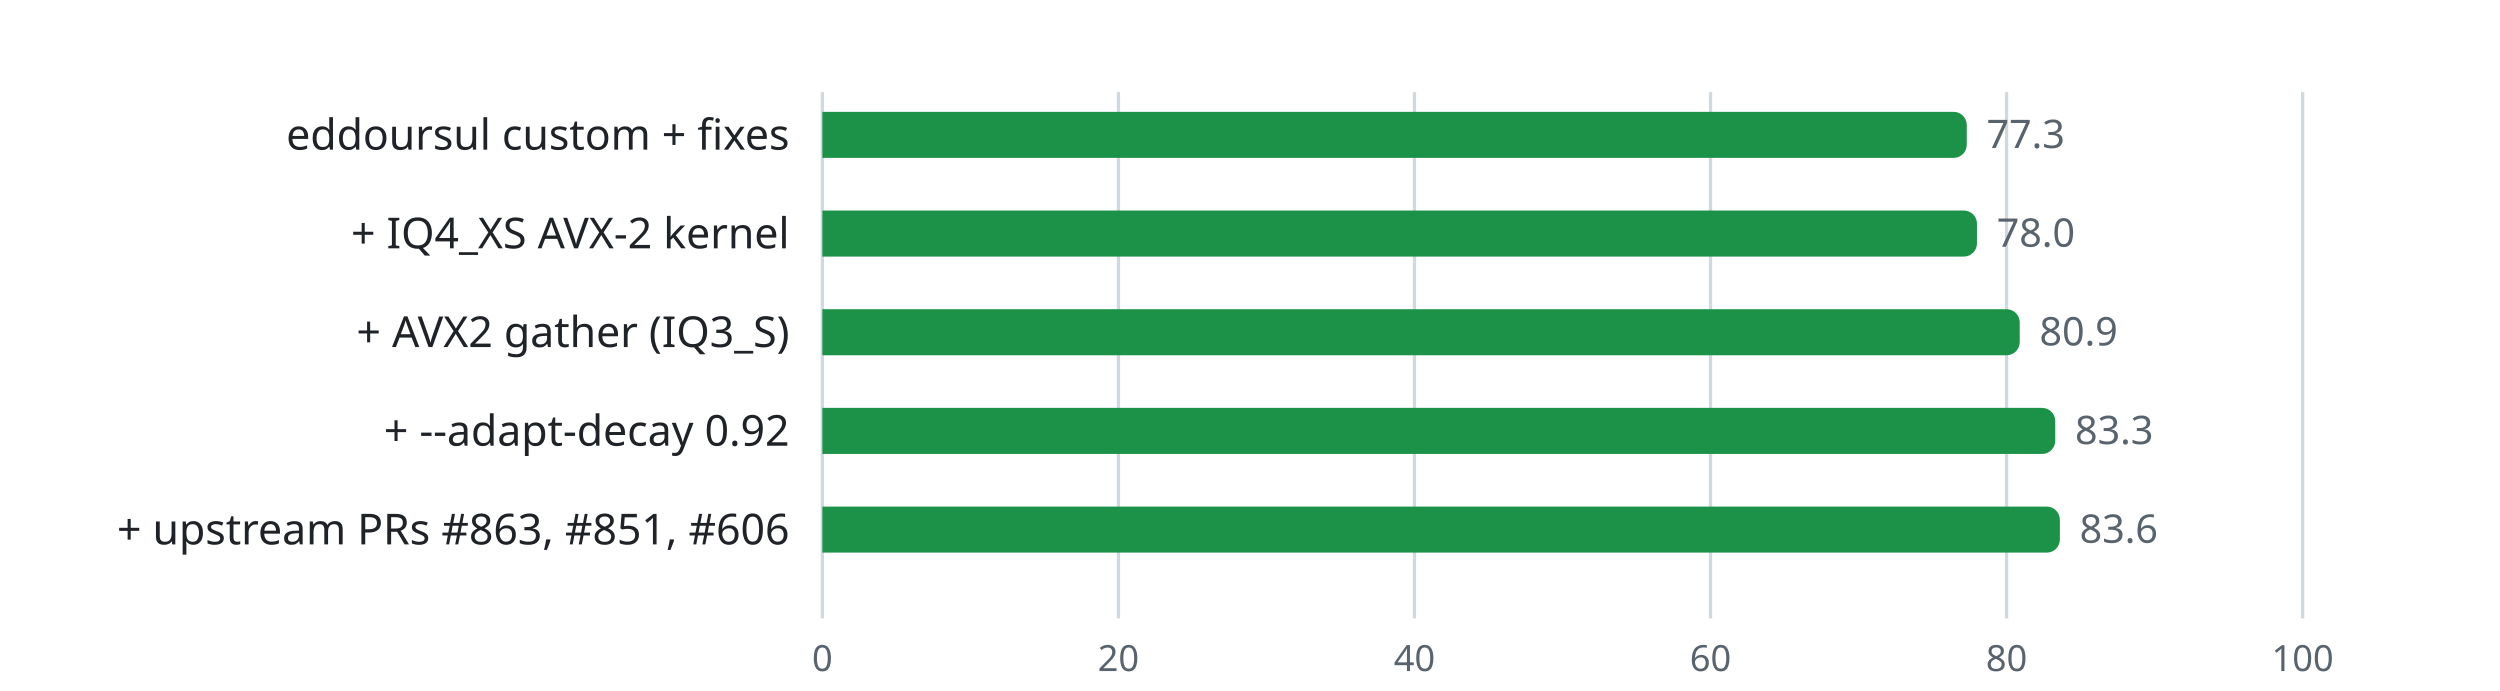
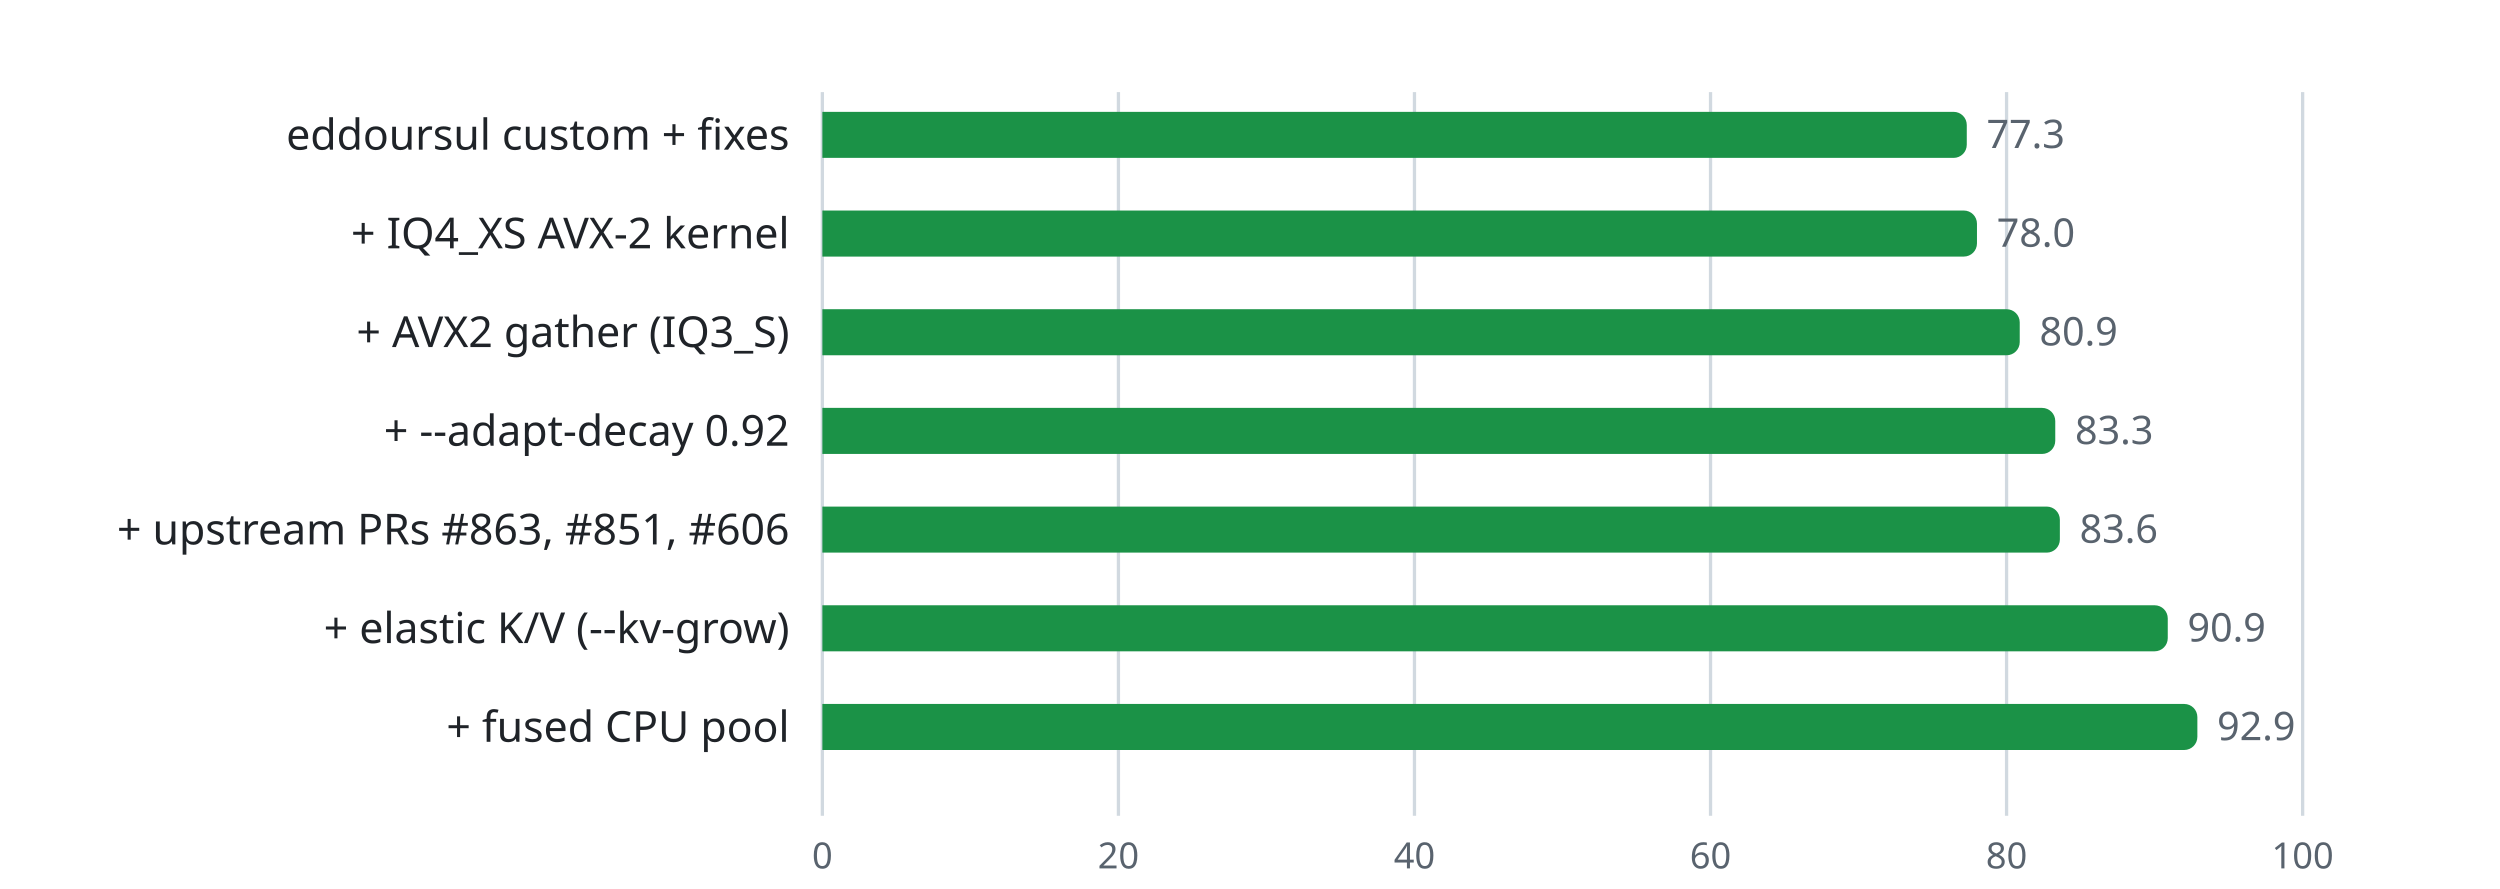
- <svg xmlns="http://www.w3.org/2000/svg" width="760" height="210" viewBox="0 0 760 210" role="img" aria-label="UD-IQ4_XS on the RTX 3090: what each change gave" font-family="-apple-system,BlinkMacSystemFont,'Segoe UI','Noto Sans',Helvetica,Arial,sans-serif">
-   <line x1="250.0" y1="28" x2="250.0" y2="188" stroke="#d1d9e0" stroke-width="1" />
-   <text x="250.0" y="204" font-size="11" fill="#59636e" text-anchor="middle">0</text>
-   <line x1="340.0" y1="28" x2="340.0" y2="188" stroke="#d1d9e0" stroke-width="1" />
-   <text x="340.0" y="204" font-size="11" fill="#59636e" text-anchor="middle">20</text>
-   <line x1="430.0" y1="28" x2="430.0" y2="188" stroke="#d1d9e0" stroke-width="1" />
-   <text x="430.0" y="204" font-size="11" fill="#59636e" text-anchor="middle">40</text>
-   <line x1="520.0" y1="28" x2="520.0" y2="188" stroke="#d1d9e0" stroke-width="1" />
-   <text x="520.0" y="204" font-size="11" fill="#59636e" text-anchor="middle">60</text>
-   <line x1="610.0" y1="28" x2="610.0" y2="188" stroke="#d1d9e0" stroke-width="1" />
-   <text x="610.0" y="204" font-size="11" fill="#59636e" text-anchor="middle">80</text>
-   <line x1="700.0" y1="28" x2="700.0" y2="188" stroke="#d1d9e0" stroke-width="1" />
-   <text x="700.0" y="204" font-size="11" fill="#59636e" text-anchor="middle">100</text>
+ <svg xmlns="http://www.w3.org/2000/svg" width="760" height="270" viewBox="0 0 760 270" role="img" aria-label="UD-IQ4_XS on the RTX 3090: what each change gave" font-family="-apple-system,BlinkMacSystemFont,'Segoe UI','Noto Sans',Helvetica,Arial,sans-serif">
+   <line x1="250.0" y1="28" x2="250.0" y2="248" stroke="#d1d9e0" stroke-width="1" />
+   <text x="250.0" y="264" font-size="11" fill="#59636e" text-anchor="middle">0</text>
+   <line x1="340.0" y1="28" x2="340.0" y2="248" stroke="#d1d9e0" stroke-width="1" />
+   <text x="340.0" y="264" font-size="11" fill="#59636e" text-anchor="middle">20</text>
+   <line x1="430.0" y1="28" x2="430.0" y2="248" stroke="#d1d9e0" stroke-width="1" />
+   <text x="430.0" y="264" font-size="11" fill="#59636e" text-anchor="middle">40</text>
+   <line x1="520.0" y1="28" x2="520.0" y2="248" stroke="#d1d9e0" stroke-width="1" />
+   <text x="520.0" y="264" font-size="11" fill="#59636e" text-anchor="middle">60</text>
+   <line x1="610.0" y1="28" x2="610.0" y2="248" stroke="#d1d9e0" stroke-width="1" />
+   <text x="610.0" y="264" font-size="11" fill="#59636e" text-anchor="middle">80</text>
+   <line x1="700.0" y1="28" x2="700.0" y2="248" stroke="#d1d9e0" stroke-width="1" />
+   <text x="700.0" y="264" font-size="11" fill="#59636e" text-anchor="middle">100</text>
  <text x="240" y="45.5" font-size="13" fill="#1f2328" text-anchor="end">eddoursul custom + fixes</text>
  <path d="M250.0,34.0 h343.9 a4,4 0 0 1 4,4 v6.0 a4,4 0 0 1 -4,4 h-343.9 z" fill="#1b9247" />
  <text x="603.9" y="45" font-size="12" fill="#59636e">77.3</text>
  <text x="240" y="75.5" font-size="13" fill="#1f2328" text-anchor="end">+ IQ4_XS AVX-2 kernel</text>
  <path d="M250.0,64.0 h347.0 a4,4 0 0 1 4,4 v6.0 a4,4 0 0 1 -4,4 h-347.0 z" fill="#1b9247" />
  <text x="607.0" y="75" font-size="12" fill="#59636e">78.0</text>
  <text x="240" y="105.5" font-size="13" fill="#1f2328" text-anchor="end">+ AVX2 gather (IQ3_S)</text>
  <path d="M250.0,94.0 h360.0 a4,4 0 0 1 4,4 v6.0 a4,4 0 0 1 -4,4 h-360.0 z" fill="#1b9247" />
  <text x="620.0" y="105" font-size="12" fill="#59636e">80.9</text>
  <text x="240" y="135.5" font-size="13" fill="#1f2328" text-anchor="end">+ --adapt-decay 0.92</text>
  <path d="M250.0,124.0 h370.8 a4,4 0 0 1 4,4 v6.0 a4,4 0 0 1 -4,4 h-370.8 z" fill="#1b9247" />
  <text x="630.8" y="135" font-size="12" fill="#59636e">83.3</text>
  <text x="240" y="165.5" font-size="13" fill="#1f2328" text-anchor="end">+ upstream PRs #863, #851, #606</text>
  <path d="M250.0,154.0 h372.2 a4,4 0 0 1 4,4 v6.0 a4,4 0 0 1 -4,4 h-372.2 z" fill="#1b9247" />
  <text x="632.2" y="165" font-size="12" fill="#59636e">83.6</text>
+   <text x="240" y="195.5" font-size="13" fill="#1f2328" text-anchor="end">+ elastic K/V (--kv-grow)</text>
+   <path d="M250.0,184.0 h405.0 a4,4 0 0 1 4,4 v6.0 a4,4 0 0 1 -4,4 h-405.0 z" fill="#1b9247" />
+   <text x="665.0" y="195" font-size="12" fill="#59636e">90.9</text>
+   <text x="240" y="225.5" font-size="13" fill="#1f2328" text-anchor="end">+ fused CPU pool</text>
+   <path d="M250.0,214.0 h414.0 a4,4 0 0 1 4,4 v6.0 a4,4 0 0 1 -4,4 h-414.0 z" fill="#1b9247" />
+   <text x="674.0" y="225" font-size="12" fill="#59636e">92.9</text>
</svg>
